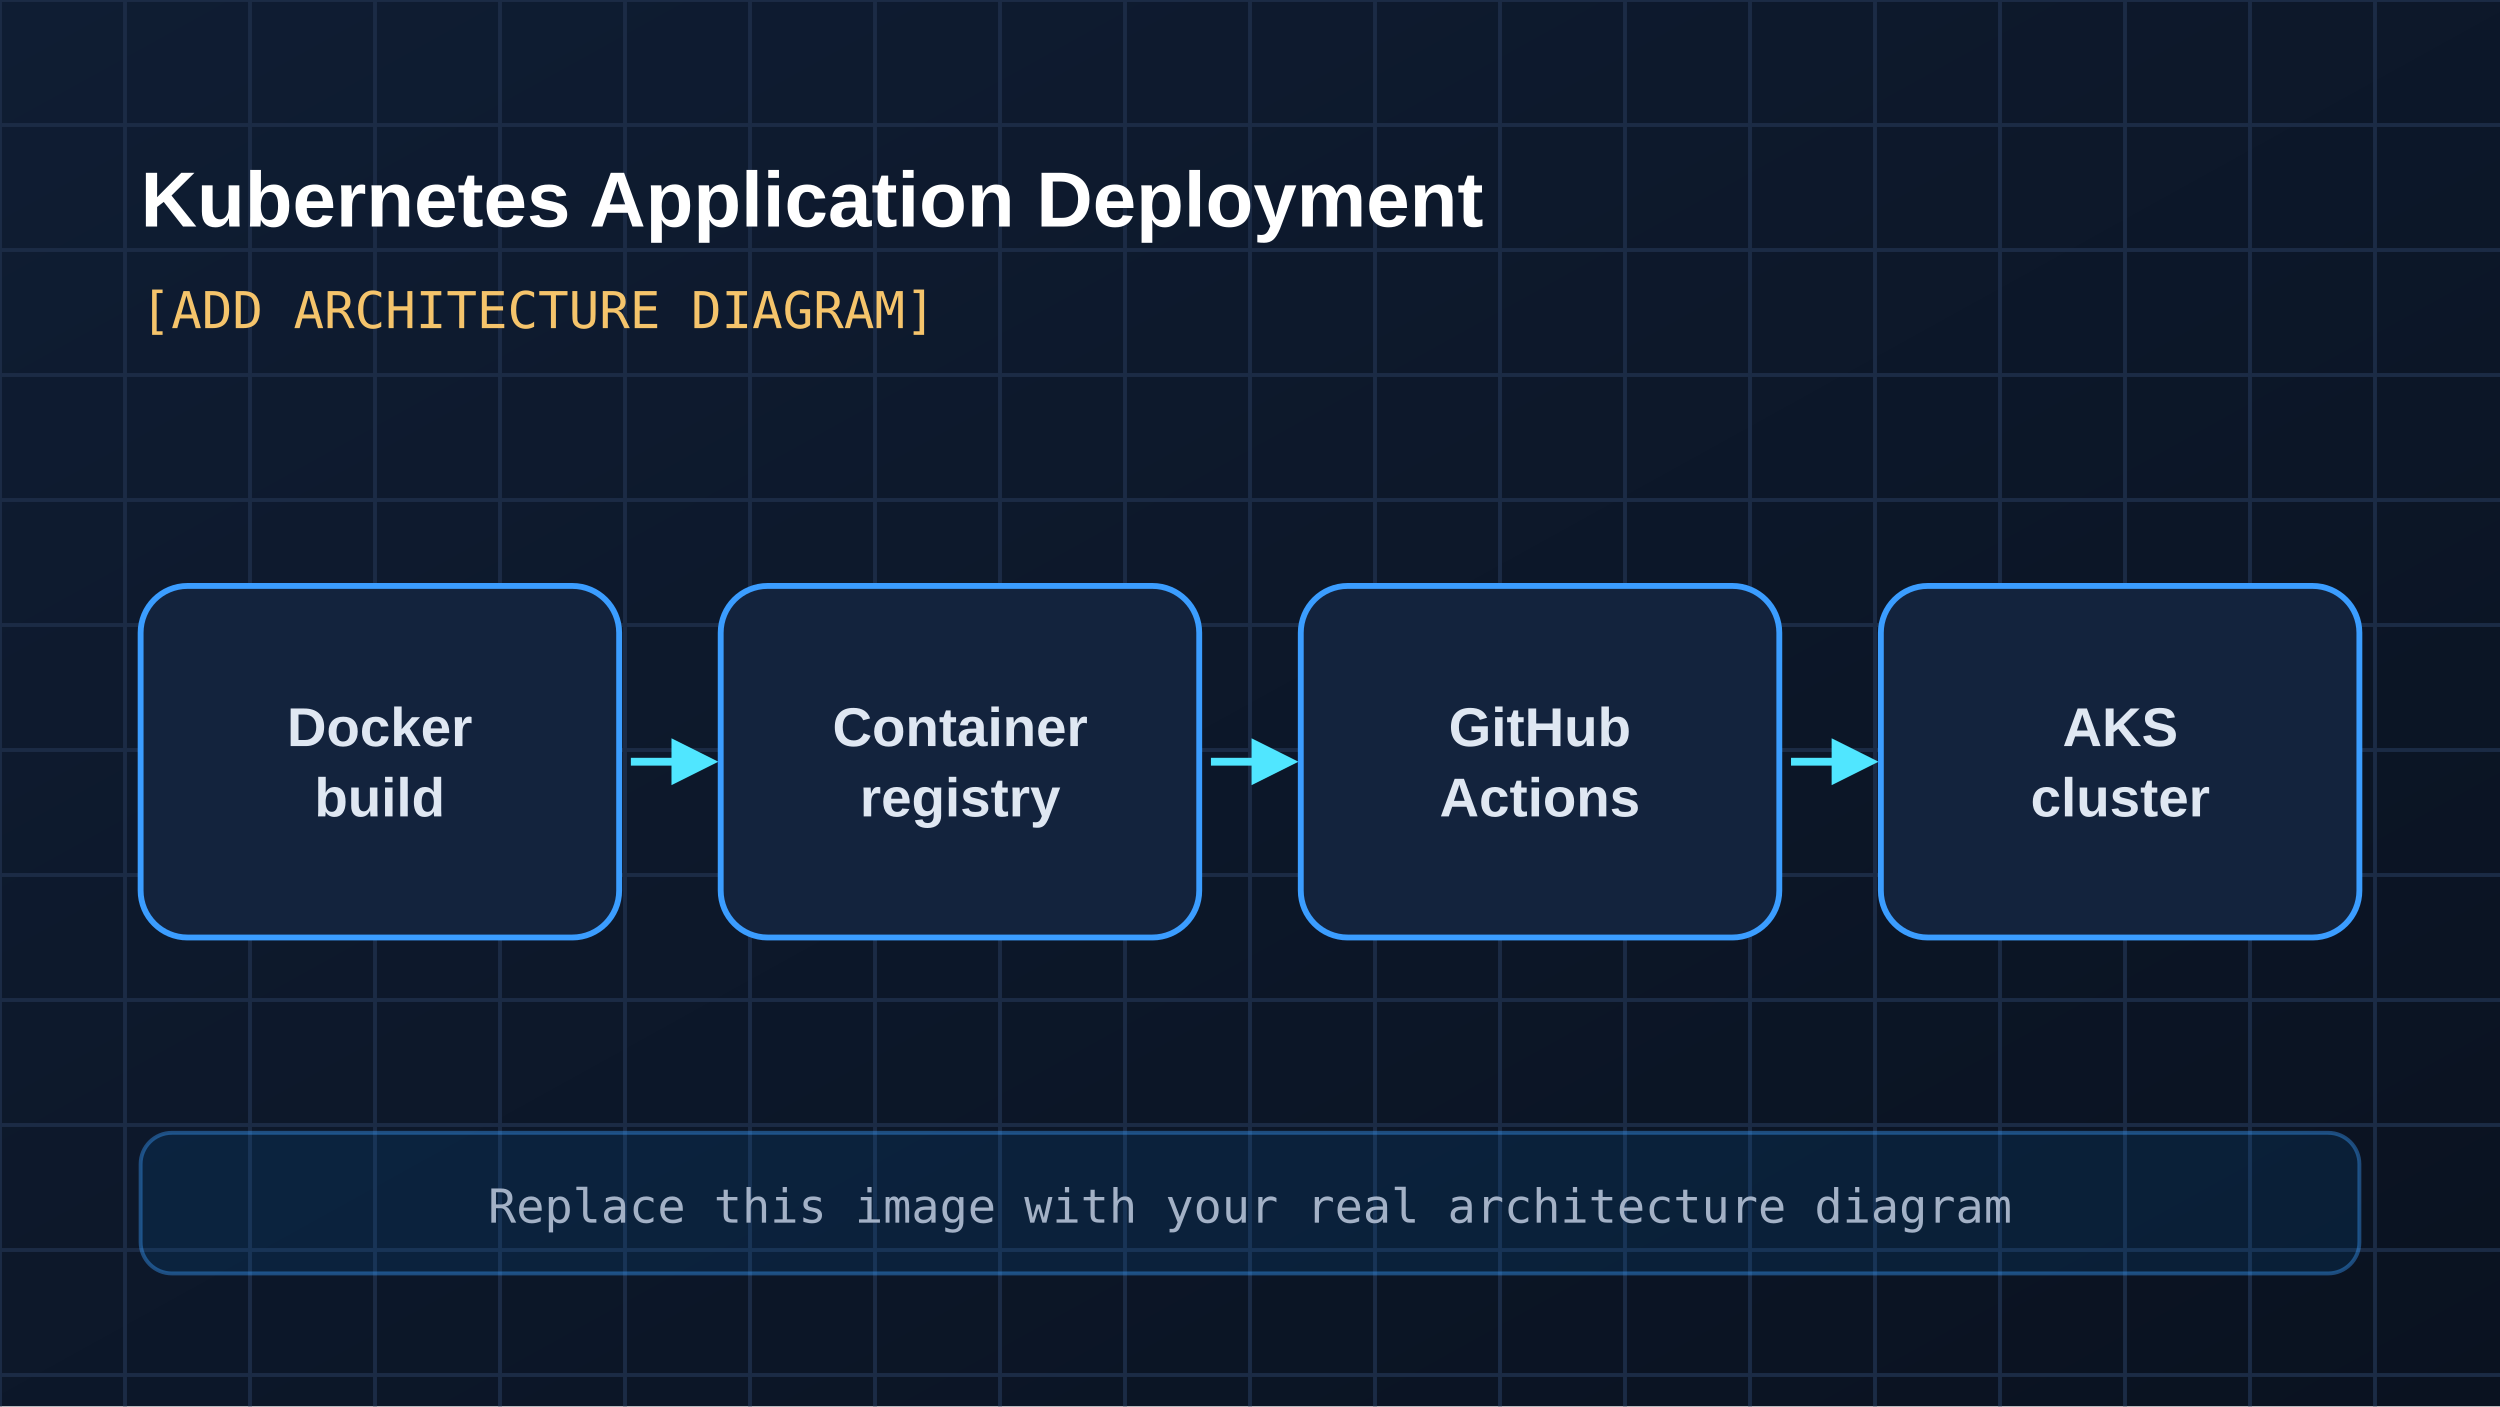
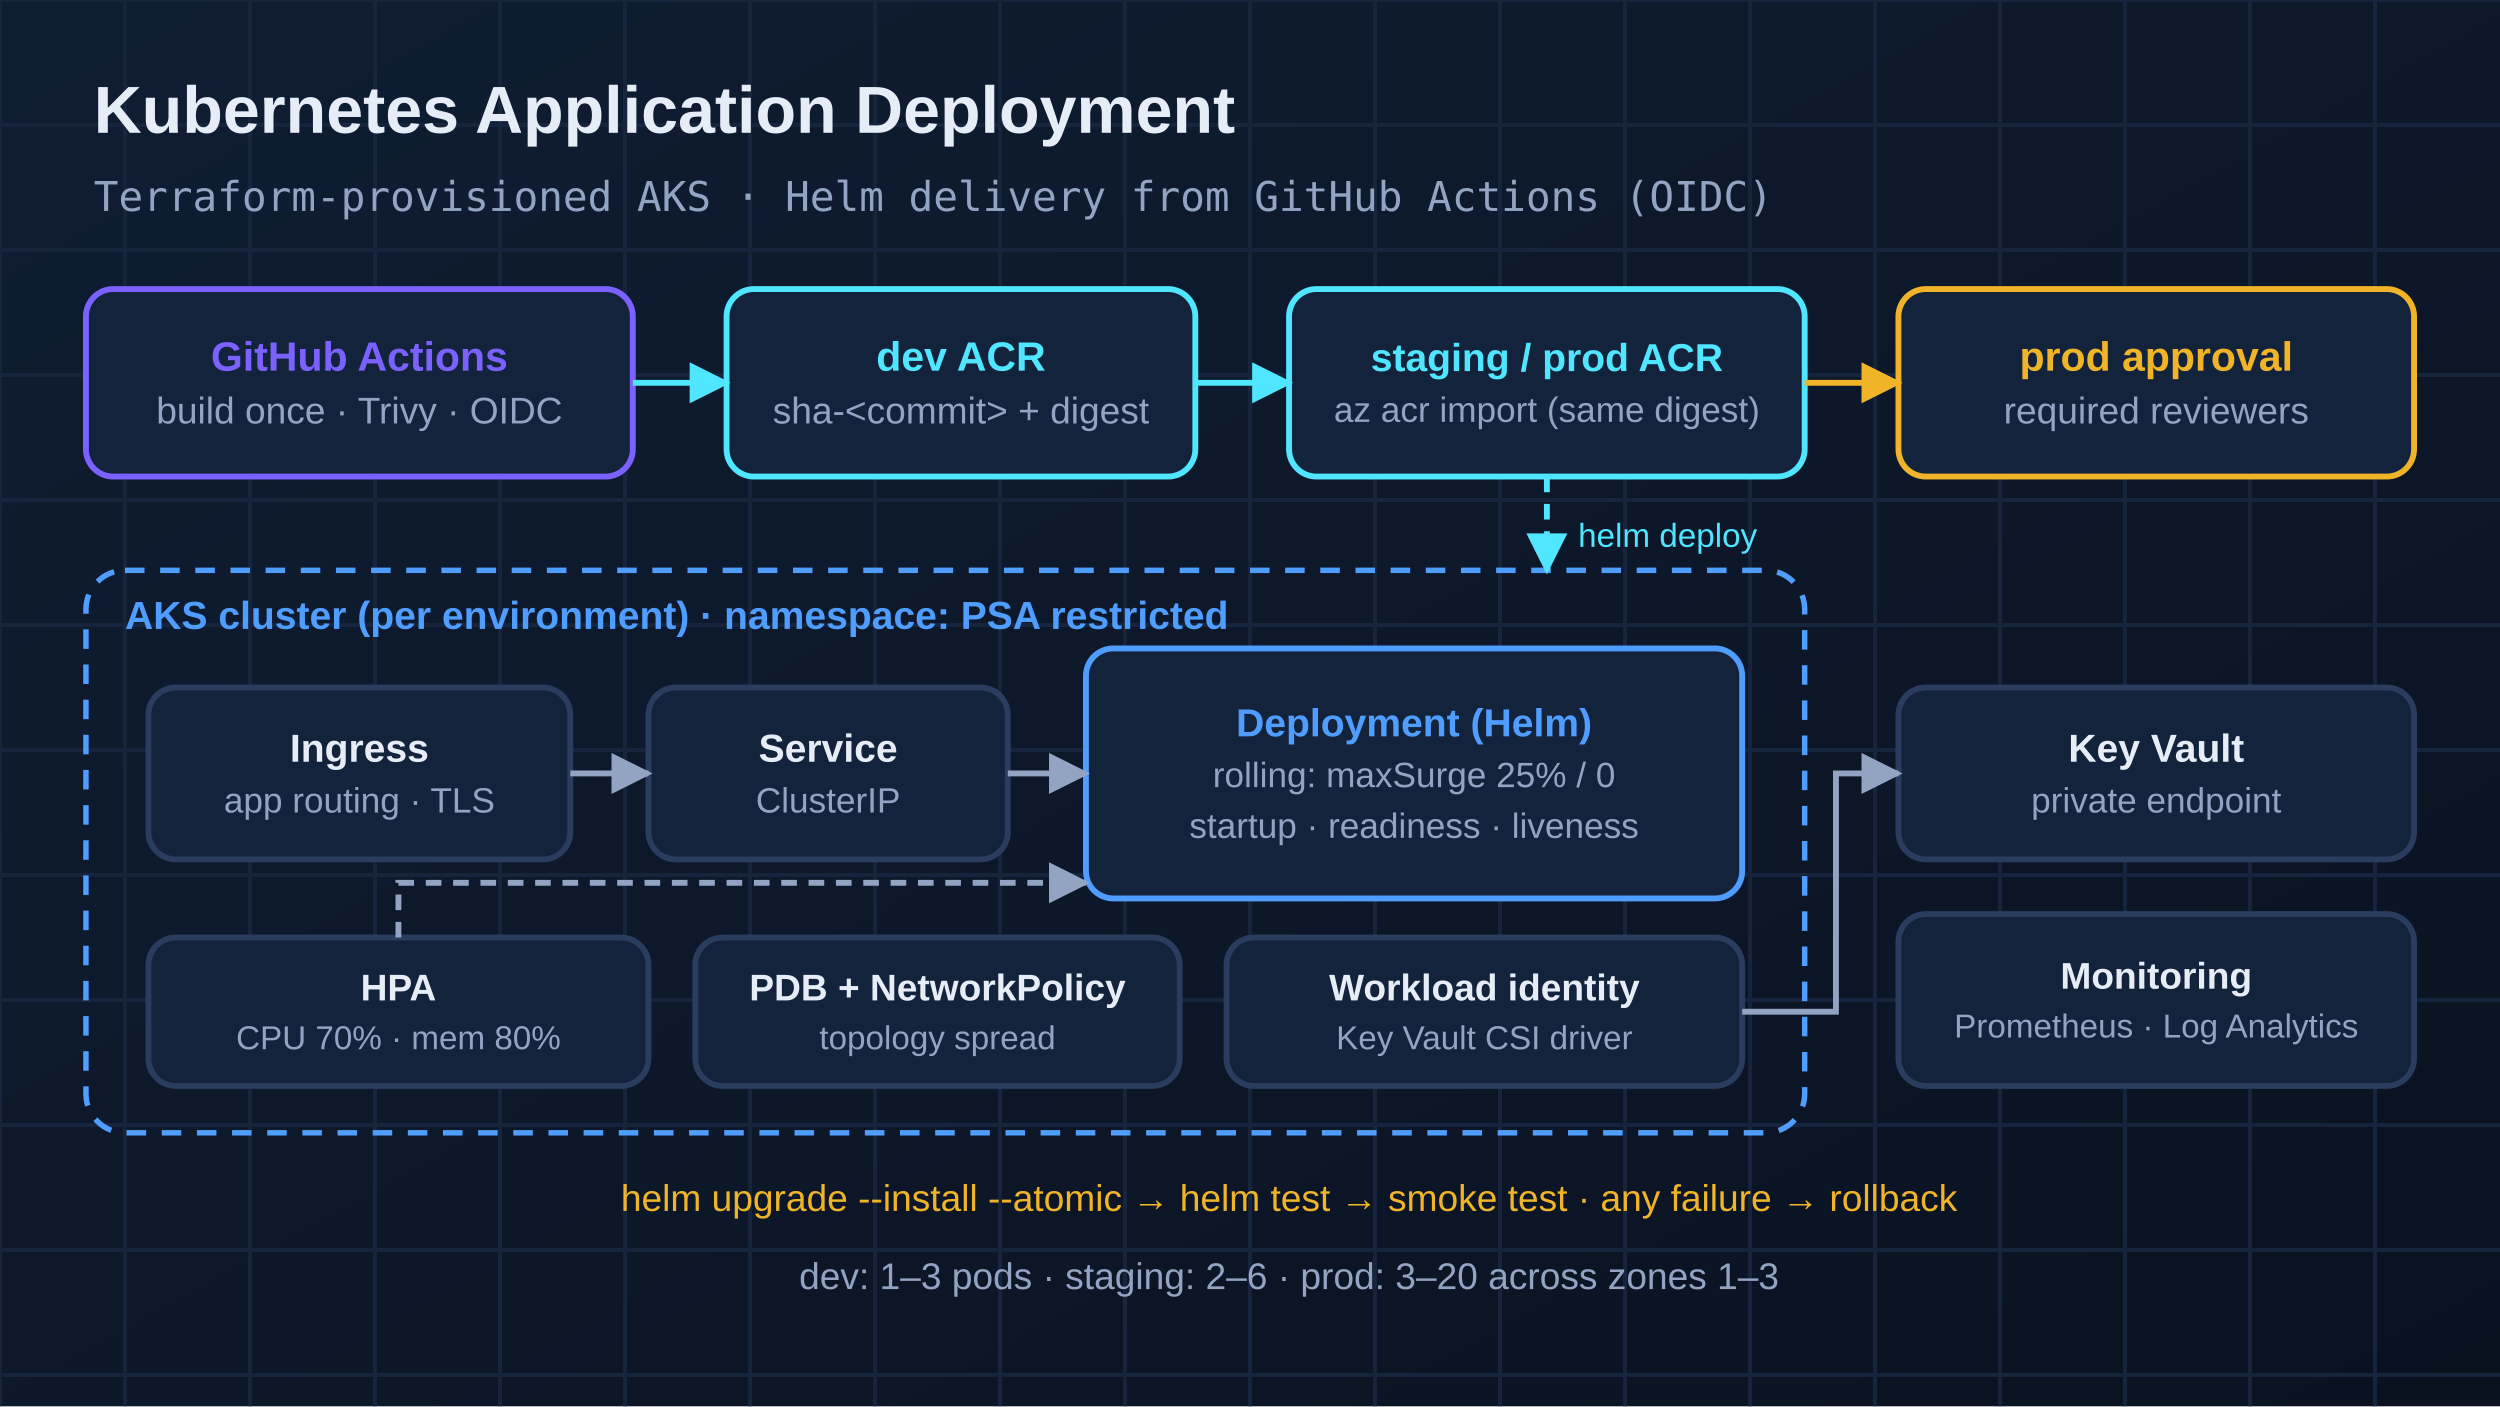
- <svg xmlns="http://www.w3.org/2000/svg" viewBox="0 0 640 360" role="img" aria-label="Kubernetes Application Deployment — architecture diagram placeholder">
+ <svg xmlns="http://www.w3.org/2000/svg" viewBox="0 0 640 360" role="img" aria-label="Architecture: GitHub Actions builds the image once and pushes it to the dev registry; staging and prod import the same digest into their own registries; Helm deploys atomically to Azure Kubernetes Service where ingress routes to a service and autoscaled pods with probes, using workload identity to read Key Vault secrets, with monitoring and automatic rollback.">
  <defs>
    <linearGradient id="bg" x1="0" y1="0" x2="1" y2="1">
      <stop offset="0" stop-color="#0f1d33" />
      <stop offset="1" stop-color="#0a1220" />
    </linearGradient>
-     <marker id="a" viewBox="0 0 10 10" refX="8" refY="5" markerWidth="6" markerHeight="6" orient="auto">
-       <path d="M0 0l10 5-10 5z" fill="#50e6ff" />
+     <marker id="a" viewBox="0 0 10 10" refX="9" refY="5" markerWidth="7" markerHeight="7" orient="auto-start-reverse">
+       <path d="M0 0L10 5L0 10z" fill="#93a4c3" />
+     </marker>
+     <marker id="b" viewBox="0 0 10 10" refX="9" refY="5" markerWidth="7" markerHeight="7" orient="auto-start-reverse">
+       <path d="M0 0L10 5L0 10z" fill="#50e6ff" />
+     </marker>
+     <marker id="w" viewBox="0 0 10 10" refX="9" refY="5" markerWidth="7" markerHeight="7" orient="auto-start-reverse">
+       <path d="M0 0L10 5L0 10z" fill="#f0b429" />
    </marker>
  </defs>
  <rect width="640" height="360" fill="url(#bg)" />
-   <g stroke="#1b2b45" stroke-width="1">
+   <g stroke="#16253d" stroke-width="1">
    <path d="M0 0V360" />
    <path d="M32 0V360" />
    <path d="M64 0V360" />
    <path d="M96 0V360" />
    <path d="M128 0V360" />
    <path d="M160 0V360" />
    <path d="M192 0V360" />
    <path d="M224 0V360" />
    <path d="M256 0V360" />
    <path d="M288 0V360" />
    <path d="M320 0V360" />
    <path d="M352 0V360" />
    <path d="M384 0V360" />
    <path d="M416 0V360" />
    <path d="M448 0V360" />
    <path d="M480 0V360" />
    <path d="M512 0V360" />
    <path d="M544 0V360" />
    <path d="M576 0V360" />
    <path d="M608 0V360" />
    <path d="M0 0H640" />
    <path d="M0 32H640" />
    <path d="M0 64H640" />
    <path d="M0 96H640" />
    <path d="M0 128H640" />
    <path d="M0 160H640" />
    <path d="M0 192H640" />
    <path d="M0 224H640" />
    <path d="M0 256H640" />
    <path d="M0 288H640" />
    <path d="M0 320H640" />
    <path d="M0 352H640" />
  </g>
-   <text x="36" y="58" font-family="Segoe UI, Arial, sans-serif" font-size="20" font-weight="700" fill="#ffffff">Kubernetes Application Deployment</text>
-   <text x="36" y="84" font-family="Consolas, Menlo, monospace" font-size="13" fill="#f5c46b">[ADD ARCHITECTURE DIAGRAM]</text>
-   <rect x="36.0" y="150" width="122.5" height="90" rx="12" fill="#13233d" stroke="#3b9dff" stroke-width="1.5" />
-   <text x="97.2" y="191.0" text-anchor="middle" font-family="Segoe UI, Arial, sans-serif" font-size="14" font-weight="600" fill="#dfe7f2">Docker</text>
-   <text x="97.2" y="209.0" text-anchor="middle" font-family="Segoe UI, Arial, sans-serif" font-size="14" font-weight="600" fill="#dfe7f2">build</text>
-   <path d="M161.5 195.0H181.5" stroke="#50e6ff" stroke-width="2" marker-end="url(#a)" />
-   <rect x="184.5" y="150" width="122.5" height="90" rx="12" fill="#13233d" stroke="#3b9dff" stroke-width="1.5" />
-   <text x="245.8" y="191.0" text-anchor="middle" font-family="Segoe UI, Arial, sans-serif" font-size="14" font-weight="600" fill="#dfe7f2">Container</text>
-   <text x="245.8" y="209.0" text-anchor="middle" font-family="Segoe UI, Arial, sans-serif" font-size="14" font-weight="600" fill="#dfe7f2">registry</text>
-   <path d="M310.0 195.0H330.0" stroke="#50e6ff" stroke-width="2" marker-end="url(#a)" />
-   <rect x="333.0" y="150" width="122.5" height="90" rx="12" fill="#13233d" stroke="#3b9dff" stroke-width="1.5" />
-   <text x="394.2" y="191.0" text-anchor="middle" font-family="Segoe UI, Arial, sans-serif" font-size="14" font-weight="600" fill="#dfe7f2">GitHub</text>
-   <text x="394.2" y="209.0" text-anchor="middle" font-family="Segoe UI, Arial, sans-serif" font-size="14" font-weight="600" fill="#dfe7f2">Actions</text>
-   <path d="M458.5 195.0H478.5" stroke="#50e6ff" stroke-width="2" marker-end="url(#a)" />
-   <rect x="481.5" y="150" width="122.5" height="90" rx="12" fill="#13233d" stroke="#3b9dff" stroke-width="1.5" />
-   <text x="542.8" y="191.0" text-anchor="middle" font-family="Segoe UI, Arial, sans-serif" font-size="14" font-weight="600" fill="#dfe7f2">AKS</text>
-   <text x="542.8" y="209.0" text-anchor="middle" font-family="Segoe UI, Arial, sans-serif" font-size="14" font-weight="600" fill="#dfe7f2">cluster</text>
-   <rect x="36" y="290" width="568" height="36" rx="8" fill="#0078d4" fill-opacity=".12" stroke="#3b9dff" stroke-opacity=".4" />
-   <text x="320.0" y="313" text-anchor="middle" font-family="Consolas, Menlo, monospace" font-size="12" fill="#a3b1c6">Replace this image with your real architecture diagram</text>
+   <text x="24" y="34" font-family="Segoe UI, Arial, sans-serif" font-size="17" font-weight="700" fill="#e6edf7">Kubernetes Application Deployment</text>
+   <text x="24" y="54" font-family="Consolas, Menlo, monospace" font-size="10.5" fill="#93a4c3">Terraform-provisioned AKS · Helm delivery from GitHub Actions (OIDC)</text>
+   <rect x="22" y="74" width="140" height="48" rx="7" fill="#14233c" stroke="#7b61ff" stroke-width="1.5" />
+   <text x="92.0" y="94.9" text-anchor="middle" font-family="Segoe UI, Arial, sans-serif" font-size="10.5" font-weight="700" fill="#7b61ff">GitHub Actions</text>
+   <text x="92.0" y="108.4" text-anchor="middle" font-family="Segoe UI, Arial, sans-serif" font-size="9.5" font-weight="400" fill="#93a4c3">build once · Trivy · OIDC</text>
+   <rect x="186" y="74" width="120" height="48" rx="7" fill="#14233c" stroke="#50e6ff" stroke-width="1.5" />
+   <text x="246.0" y="94.9" text-anchor="middle" font-family="Segoe UI, Arial, sans-serif" font-size="10.5" font-weight="700" fill="#50e6ff">dev ACR</text>
+   <text x="246.0" y="108.4" text-anchor="middle" font-family="Segoe UI, Arial, sans-serif" font-size="9.5" font-weight="400" fill="#93a4c3">sha-&lt;commit&gt; + digest</text>
+   <rect x="330" y="74" width="132" height="48" rx="7" fill="#14233c" stroke="#50e6ff" stroke-width="1.5" />
+   <text x="396.0" y="95.0" text-anchor="middle" font-family="Segoe UI, Arial, sans-serif" font-size="10" font-weight="700" fill="#50e6ff">staging / prod ACR</text>
+   <text x="396.0" y="108.0" text-anchor="middle" font-family="Segoe UI, Arial, sans-serif" font-size="9" font-weight="400" fill="#93a4c3">az acr import (same digest)</text>
+   <rect x="486" y="74" width="132" height="48" rx="7" fill="#14233c" stroke="#f0b429" stroke-width="1.5" />
+   <text x="552.0" y="94.9" text-anchor="middle" font-family="Segoe UI, Arial, sans-serif" font-size="10.5" font-weight="700" fill="#f0b429">prod approval</text>
+   <text x="552.0" y="108.4" text-anchor="middle" font-family="Segoe UI, Arial, sans-serif" font-size="9.5" font-weight="400" fill="#93a4c3">required reviewers</text>
+   <path d="M162.0 98.0 L186.0 98.0" fill="none" stroke="#50e6ff" stroke-width="1.5" marker-end="url(#b)" />
+   <path d="M306.0 98.0 L330.0 98.0" fill="none" stroke="#50e6ff" stroke-width="1.5" marker-end="url(#b)" />
+   <path d="M462.0 98.0 L486.0 98.0" fill="none" stroke="#f0b429" stroke-width="1.5" marker-end="url(#w)" />
+   <rect x="22" y="146" width="440" height="144" rx="10" fill="none" stroke="#4f9dff" stroke-width="1.4" stroke-dasharray="5 4" />
+   <text x="32" y="161" font-family="Segoe UI, Arial, sans-serif" font-size="10" font-weight="700" fill="#4f9dff">AKS cluster (per environment) · namespace: PSA restricted</text>
+   <rect x="38" y="176" width="108" height="44" rx="7" fill="#14233c" stroke="#2a3d5f" stroke-width="1.5" />
+   <text x="92.0" y="195.0" text-anchor="middle" font-family="Segoe UI, Arial, sans-serif" font-size="10" font-weight="700" fill="#e6edf7">Ingress</text>
+   <text x="92.0" y="208.0" text-anchor="middle" font-family="Segoe UI, Arial, sans-serif" font-size="9" font-weight="400" fill="#93a4c3">app routing · TLS</text>
+   <rect x="166" y="176" width="92" height="44" rx="7" fill="#14233c" stroke="#2a3d5f" stroke-width="1.5" />
+   <text x="212.0" y="195.0" text-anchor="middle" font-family="Segoe UI, Arial, sans-serif" font-size="10" font-weight="700" fill="#e6edf7">Service</text>
+   <text x="212.0" y="208.0" text-anchor="middle" font-family="Segoe UI, Arial, sans-serif" font-size="9" font-weight="400" fill="#93a4c3">ClusterIP</text>
+   <rect x="278" y="166" width="168" height="64" rx="7" fill="#14233c" stroke="#4f9dff" stroke-width="1.5" />
+   <text x="362.0" y="188.5" text-anchor="middle" font-family="Segoe UI, Arial, sans-serif" font-size="10" font-weight="700" fill="#4f9dff">Deployment (Helm)</text>
+   <text x="362.0" y="201.5" text-anchor="middle" font-family="Segoe UI, Arial, sans-serif" font-size="9" font-weight="400" fill="#93a4c3">rolling: maxSurge 25% / 0</text>
+   <text x="362.0" y="214.5" text-anchor="middle" font-family="Segoe UI, Arial, sans-serif" font-size="9" font-weight="400" fill="#93a4c3">startup · readiness · liveness</text>
+   <path d="M146.0 198.0 L166.0 198.0" fill="none" stroke="#93a4c3" stroke-width="1.5" marker-end="url(#a)" />
+   <path d="M258.0 198.0 L278.0 198.0" fill="none" stroke="#93a4c3" stroke-width="1.5" marker-end="url(#a)" />
+   <rect x="38" y="240" width="128" height="38" rx="7" fill="#14233c" stroke="#2a3d5f" stroke-width="1.5" />
+   <text x="102.0" y="256.1" text-anchor="middle" font-family="Segoe UI, Arial, sans-serif" font-size="9.5" font-weight="700" fill="#e6edf7">HPA</text>
+   <text x="102.0" y="268.6" text-anchor="middle" font-family="Segoe UI, Arial, sans-serif" font-size="8.5" font-weight="400" fill="#93a4c3">CPU 70% · mem 80%</text>
+   <rect x="178" y="240" width="124" height="38" rx="7" fill="#14233c" stroke="#2a3d5f" stroke-width="1.5" />
+   <text x="240.0" y="256.1" text-anchor="middle" font-family="Segoe UI, Arial, sans-serif" font-size="9.5" font-weight="700" fill="#e6edf7">PDB + NetworkPolicy</text>
+   <text x="240.0" y="268.6" text-anchor="middle" font-family="Segoe UI, Arial, sans-serif" font-size="8.5" font-weight="400" fill="#93a4c3">topology spread</text>
+   <rect x="314" y="240" width="132" height="38" rx="7" fill="#14233c" stroke="#2a3d5f" stroke-width="1.5" />
+   <text x="380.0" y="256.1" text-anchor="middle" font-family="Segoe UI, Arial, sans-serif" font-size="9.5" font-weight="700" fill="#e6edf7">Workload identity</text>
+   <text x="380.0" y="268.6" text-anchor="middle" font-family="Segoe UI, Arial, sans-serif" font-size="8.5" font-weight="400" fill="#93a4c3">Key Vault CSI driver</text>
+   <path d="M102.0 240.0 L102.0 226.0 L278.0 226.0" fill="none" stroke="#93a4c3" stroke-width="1.5" stroke-dasharray="4 3" marker-end="url(#a)" />
+   <rect x="486" y="176" width="132" height="44" rx="7" fill="#14233c" stroke="#2a3d5f" stroke-width="1.5" />
+   <text x="552.0" y="195.0" text-anchor="middle" font-family="Segoe UI, Arial, sans-serif" font-size="10" font-weight="700" fill="#e6edf7">Key Vault</text>
+   <text x="552.0" y="208.0" text-anchor="middle" font-family="Segoe UI, Arial, sans-serif" font-size="9" font-weight="400" fill="#93a4c3">private endpoint</text>
+   <rect x="486" y="234" width="132" height="44" rx="7" fill="#14233c" stroke="#2a3d5f" stroke-width="1.5" />
+   <text x="552.0" y="253.1" text-anchor="middle" font-family="Segoe UI, Arial, sans-serif" font-size="9.5" font-weight="700" fill="#e6edf7">Monitoring</text>
+   <text x="552.0" y="265.6" text-anchor="middle" font-family="Segoe UI, Arial, sans-serif" font-size="8.5" font-weight="400" fill="#93a4c3">Prometheus · Log Analytics</text>
+   <path d="M446.0 259.0 L470.0 259.0 L470.0 198.0 L486.0 198.0" fill="none" stroke="#93a4c3" stroke-width="1.5" marker-end="url(#a)" />
+   <path d="M396.0 122.0 L396.0 146.0" fill="none" stroke="#50e6ff" stroke-width="1.5" stroke-dasharray="4 3" marker-end="url(#b)" />
+   <text x="404" y="140" text-anchor="start" font-family="Segoe UI, Arial, sans-serif" font-size="8.5" font-weight="400" fill="#50e6ff">helm deploy</text>
+   <text x="330" y="310" text-anchor="middle" font-family="Segoe UI, Arial, sans-serif" font-size="9.5" font-weight="400" fill="#f0b429">helm upgrade --install --atomic → helm test → smoke test · any failure → rollback</text>
+   <text x="330" y="330" text-anchor="middle" font-family="Segoe UI, Arial, sans-serif" font-size="9.5" font-weight="400" fill="#93a4c3">dev: 1–3 pods  ·  staging: 2–6  ·  prod: 3–20 across zones 1–3</text>
</svg>
